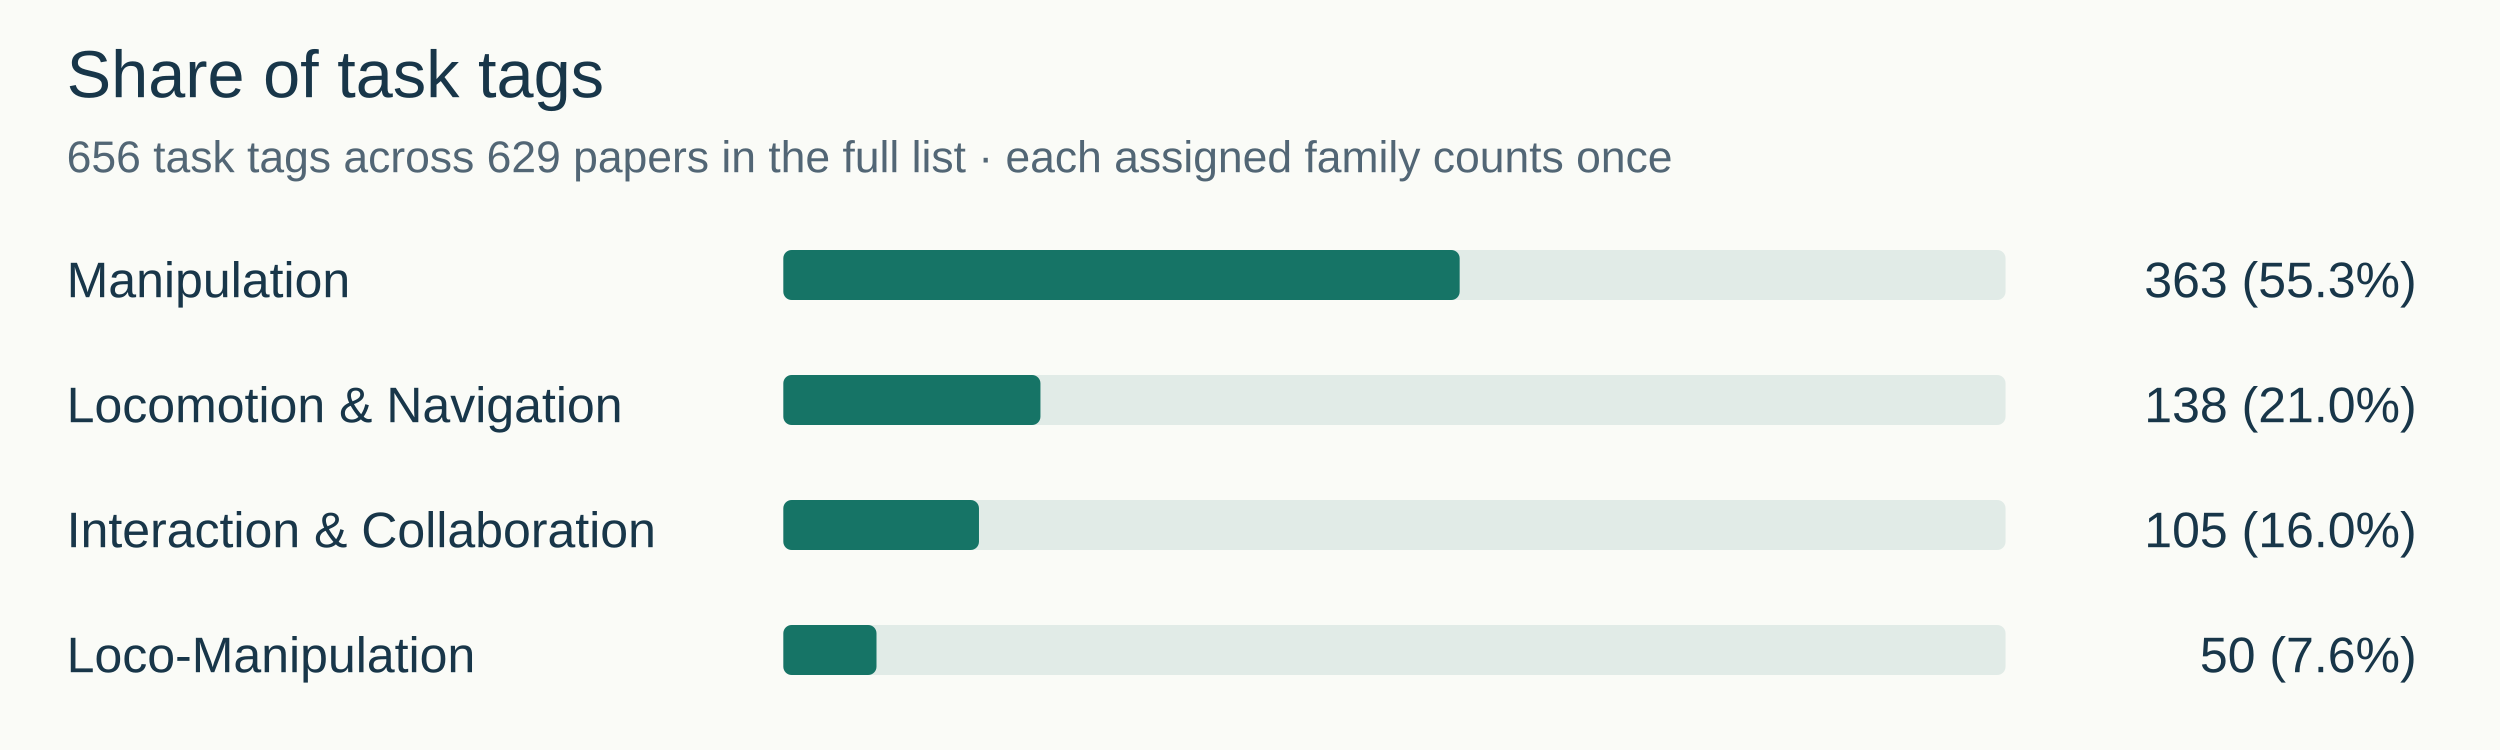
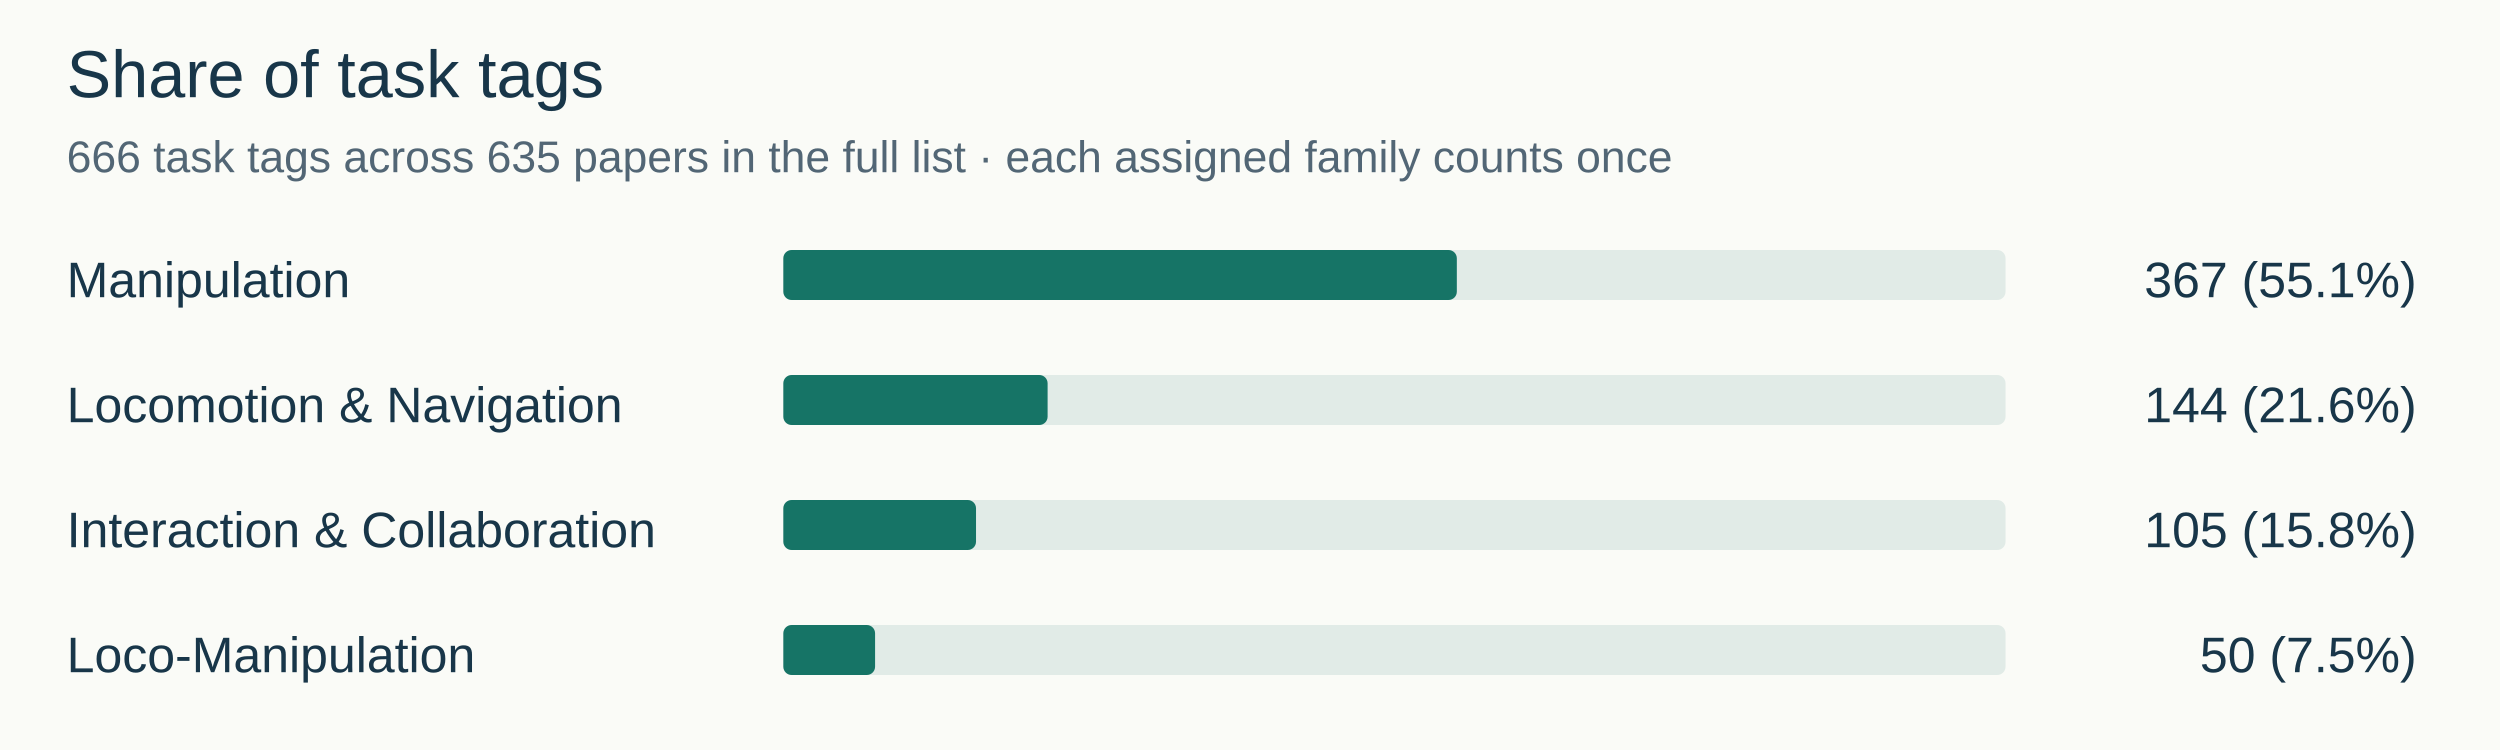
<svg xmlns="http://www.w3.org/2000/svg" width="900" height="270" viewBox="0 0 900 270" font-family="Arial,sans-serif">
  <rect width="900" height="270" fill="#fafbf7" />
  <text x="24" y="35" font-size="24" fill="#183649" text-anchor="start">Share of task tags</text>
-   <text x="24" y="62" font-size="16" fill="#526675" text-anchor="start">656 task tags across 629 papers in the full list · each assigned family counts once</text>
+   <text x="24" y="62" font-size="16" fill="#526675" text-anchor="start">666 task tags across 635 papers in the full list · each assigned family counts once</text>
  <text x="24" y="107" font-size="18" fill="#183649" text-anchor="start">Manipulation</text>
  <rect x="282" y="90" width="440" height="18" rx="3" fill="#e1ebe7" />
-   <rect x="282" y="90" width="243.48" height="18" rx="3" fill="#167466" />
-   <text x="870" y="107" font-size="18" fill="#183649" text-anchor="end">363  (55.3%)</text>
+   <rect x="282" y="90" width="242.46" height="18" rx="3" fill="#167466" />
+   <text x="870" y="107" font-size="18" fill="#183649" text-anchor="end">367  (55.1%)</text>
  <text x="24" y="152" font-size="18" fill="#183649" text-anchor="start">Locomotion &amp; Navigation</text>
  <rect x="282" y="135" width="440" height="18" rx="3" fill="#e1ebe7" />
-   <rect x="282" y="135" width="92.56" height="18" rx="3" fill="#167466" />
-   <text x="870" y="152" font-size="18" fill="#183649" text-anchor="end">138  (21.0%)</text>
+   <rect x="282" y="135" width="95.14" height="18" rx="3" fill="#167466" />
+   <text x="870" y="152" font-size="18" fill="#183649" text-anchor="end">144  (21.6%)</text>
  <text x="24" y="197" font-size="18" fill="#183649" text-anchor="start">Interaction &amp; Collaboration</text>
  <rect x="282" y="180" width="440" height="18" rx="3" fill="#e1ebe7" />
-   <rect x="282" y="180" width="70.43" height="18" rx="3" fill="#167466" />
-   <text x="870" y="197" font-size="18" fill="#183649" text-anchor="end">105  (16.0%)</text>
+   <rect x="282" y="180" width="69.37" height="18" rx="3" fill="#167466" />
+   <text x="870" y="197" font-size="18" fill="#183649" text-anchor="end">105  (15.8%)</text>
  <text x="24" y="242" font-size="18" fill="#183649" text-anchor="start">Loco-Manipulation</text>
  <rect x="282" y="225" width="440" height="18" rx="3" fill="#e1ebe7" />
-   <rect x="282" y="225" width="33.54" height="18" rx="3" fill="#167466" />
-   <text x="870" y="242" font-size="18" fill="#183649" text-anchor="end">50  (7.6%)</text>
+   <rect x="282" y="225" width="33.03" height="18" rx="3" fill="#167466" />
+   <text x="870" y="242" font-size="18" fill="#183649" text-anchor="end">50  (7.5%)</text>
</svg>
